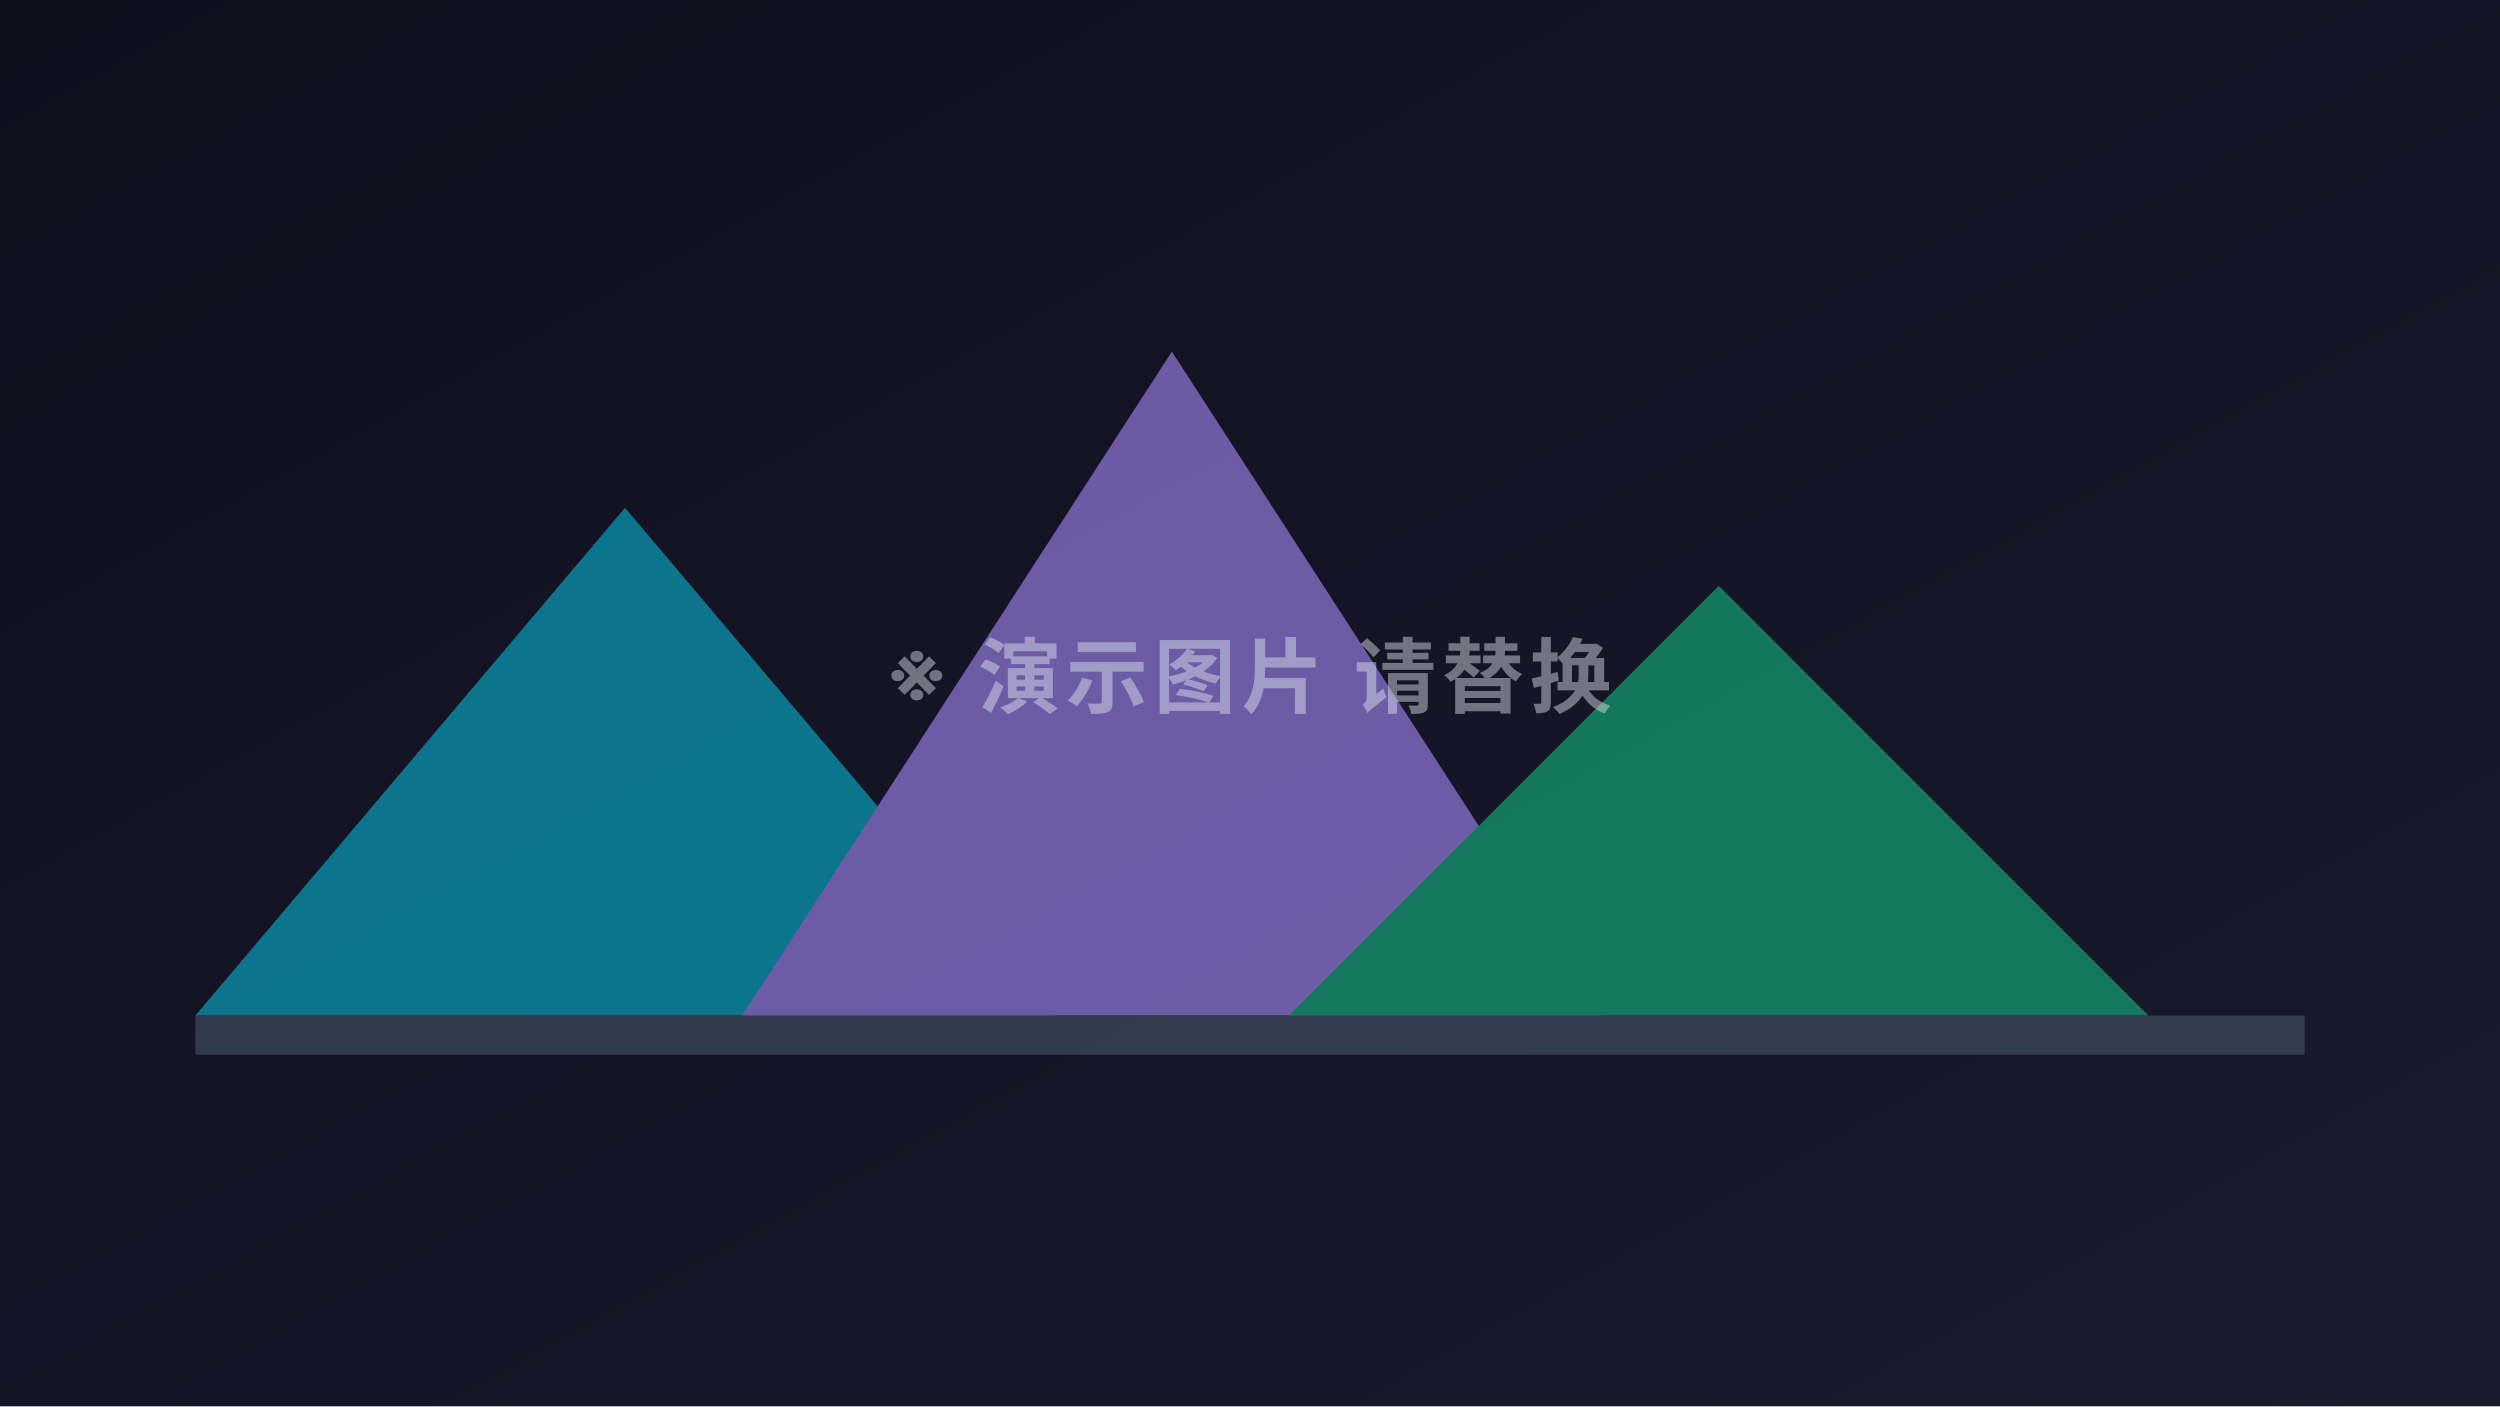
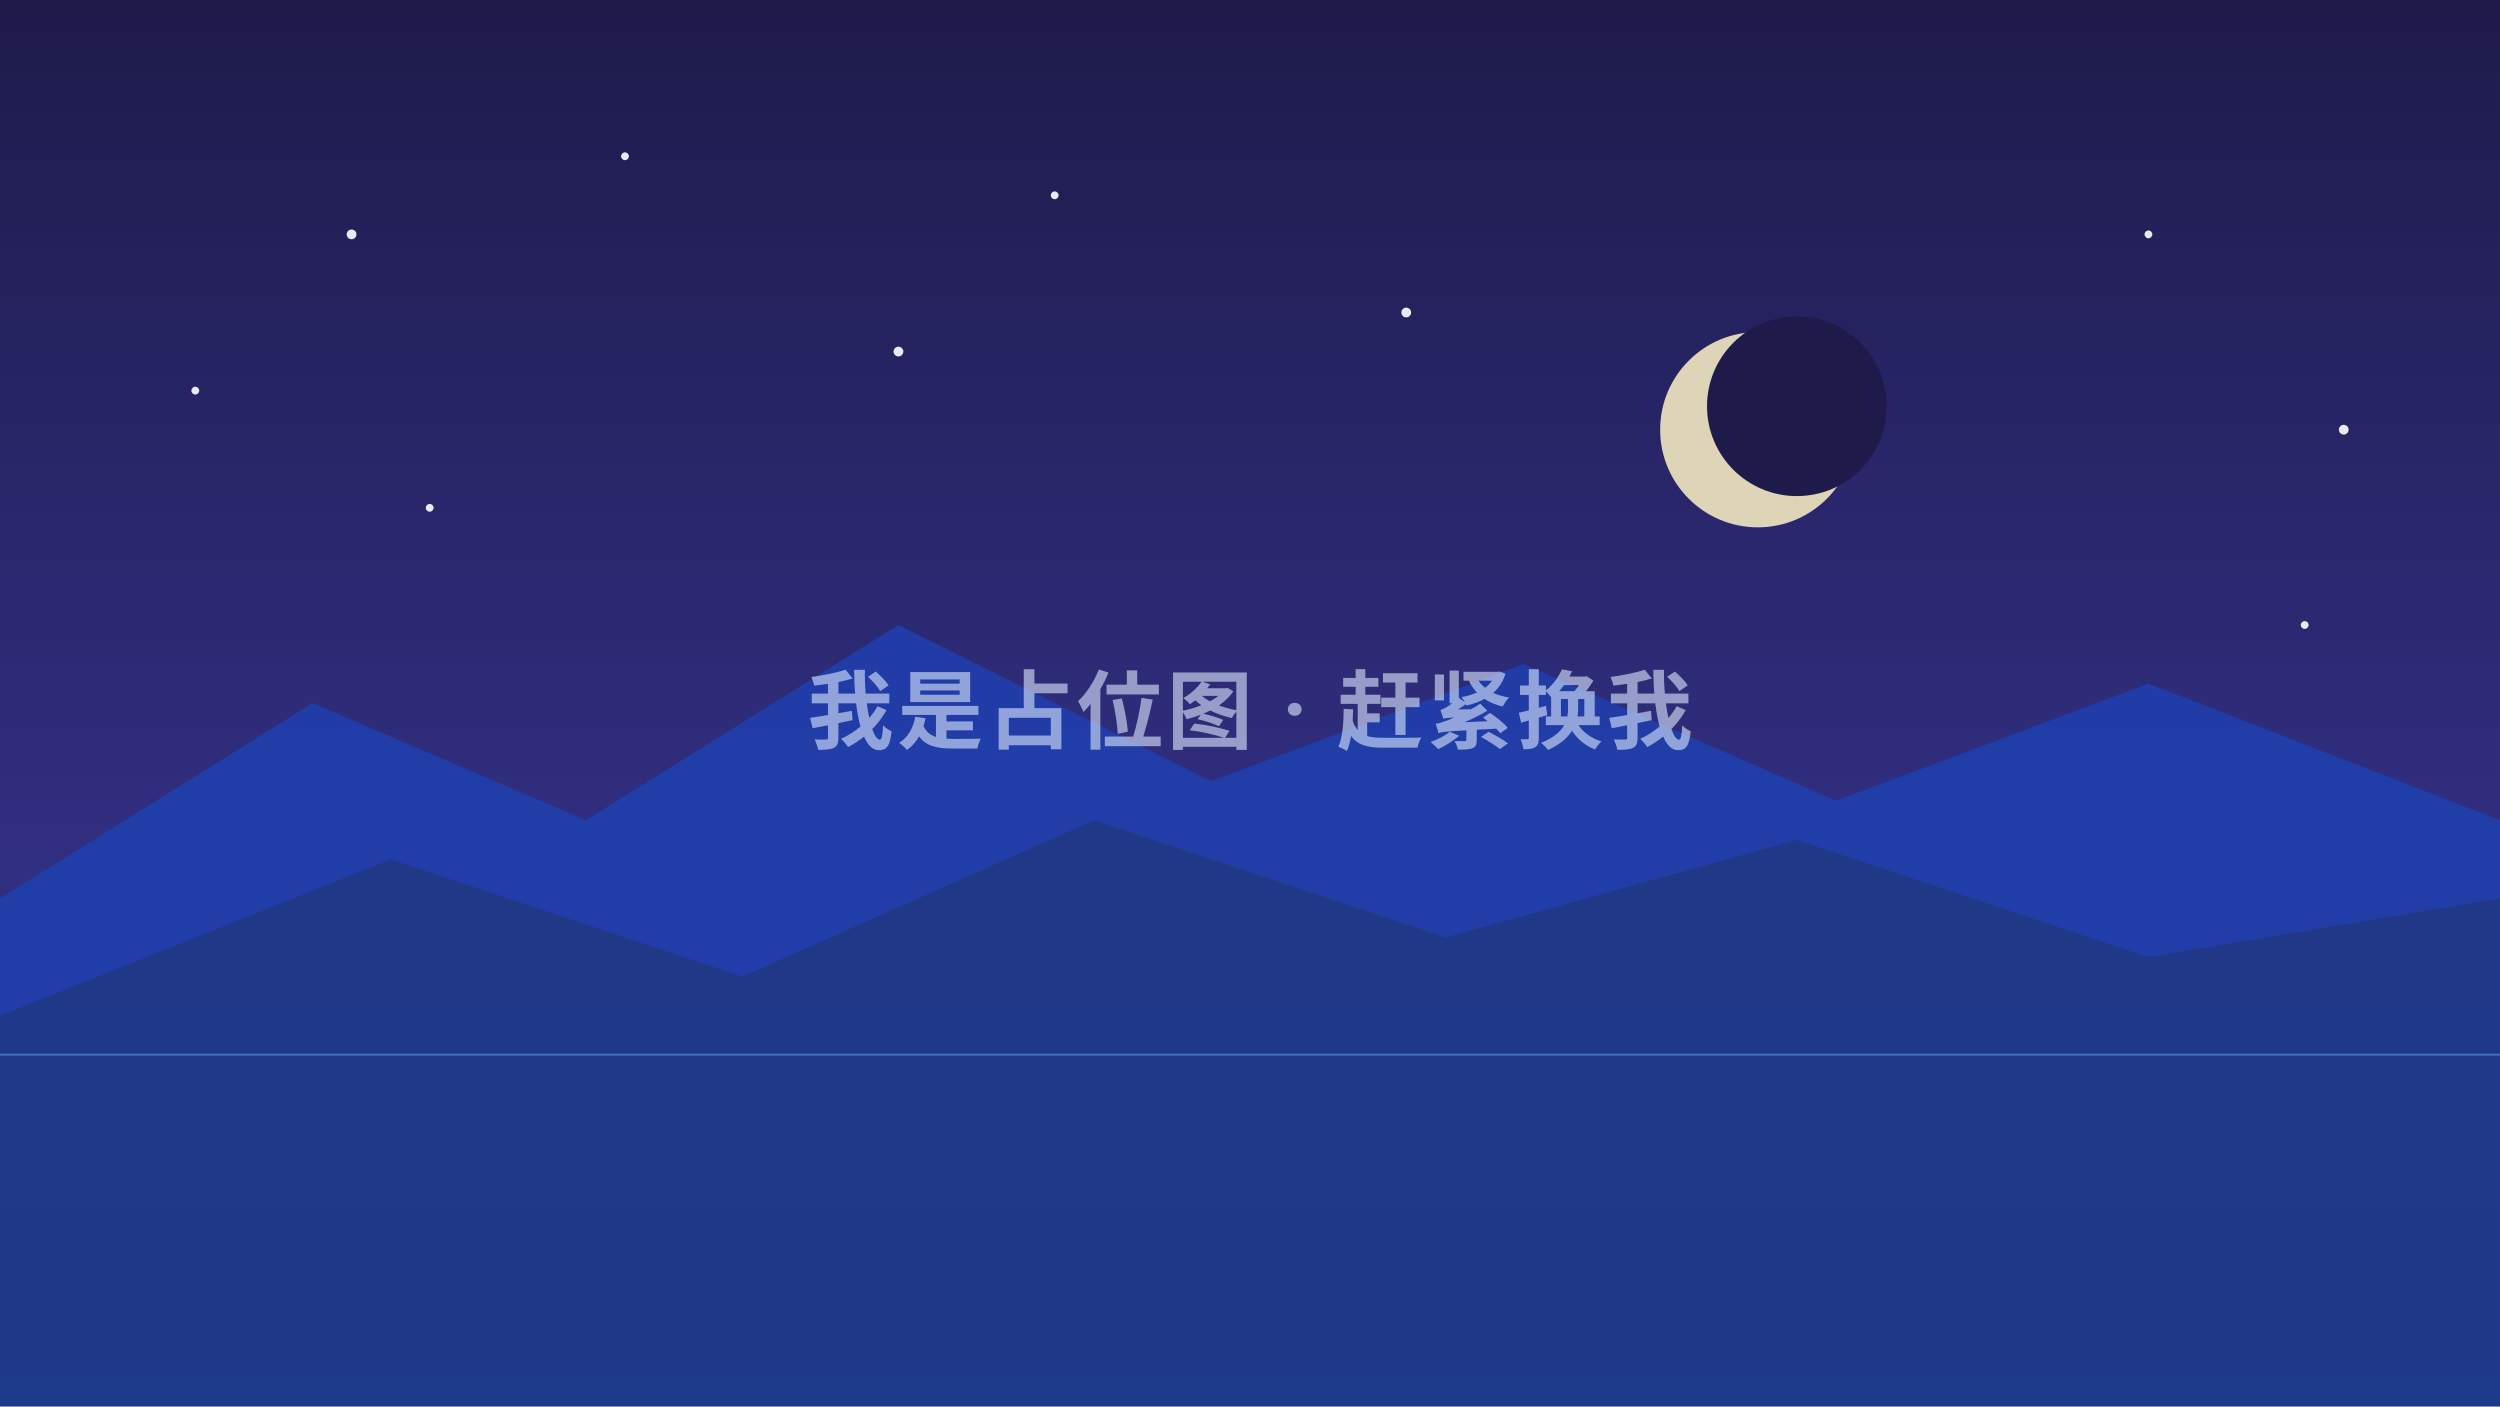
<svg xmlns="http://www.w3.org/2000/svg" viewBox="0 0 1280 720" width="1280" height="720">
  <defs>
-     <linearGradient id="bg" x1="0" y1="0" x2="1" y2="1">
-       <stop offset="0%" stop-color="#0F0F1E" />
-       <stop offset="100%" stop-color="#1A1A2E" />
+     <linearGradient id="sky" x1="0" y1="0" x2="0" y2="1">
+       <stop offset="0%" stop-color="#1E1B4B" />
+       <stop offset="60%" stop-color="#312E81" />
+       <stop offset="100%" stop-color="#1E3A8A" />
    </linearGradient>
  </defs>
-   <rect width="1280" height="720" fill="url(#bg)" />
+   <rect width="1280" height="720" fill="url(#sky)" />
+   <g opacity="0.85">
+     <path d="M 0 460 L 160 360 L 300 420 L 460 320 L 620 400 L 780 340 L 940 410 L 1100 350 L 1280 420 L 1280 720 L 0 720 Z" fill="#1E40AF" />
+     <path d="M 0 520 L 200 440 L 380 500 L 560 420 L 740 480 L 920 430 L 1100 490 L 1280 460 L 1280 720 L 0 720 Z" fill="#1E3A8A" />
+   </g>
+   <line x1="0" y1="540" x2="1280" y2="540" stroke="#60A5FA" stroke-width="1" opacity="0.5" />
+   <circle cx="900" cy="220" r="50" fill="#FEF3C7" opacity="0.85" />
+   <circle cx="920" cy="208" r="46" fill="#1E1B4B" />
+   <g fill="#FFFFFF" opacity="0.9">
+     <circle cx="180" cy="120" r="2.5" />
+     <circle cx="320" cy="80" r="2" />
+     <circle cx="460" cy="180" r="2.5" />
+     <circle cx="220" cy="260" r="2" />
+     <circle cx="540" cy="100" r="2" />
+     <circle cx="720" cy="160" r="2.5" />
+     <circle cx="1100" cy="120" r="2" />
+     <circle cx="1200" cy="220" r="2.5" />
+     <circle cx="1180" cy="320" r="2" />
+     <circle cx="100" cy="200" r="2" />
+   </g>
  <g opacity="0.6">
-     <polygon points="100,520 320,260 540,520" fill="#06B6D4" />
-     <polygon points="380,520 600,180 820,520" fill="#A78BFA" />
-     <polygon points="660,520 880,300 1100,520" fill="#10B981" />
-     <rect x="100" y="520" width="1080" height="20" fill="#475569" />
-   </g>
-   <g opacity="0.45">
-     <text x="640" y="360" text-anchor="middle" font-family="-apple-system,Segoe UI,Roboto,PingFang SC,Microsoft YaHei,sans-serif" font-size="42" font-weight="700" fill="#E2E8F0" letter-spacing="3">
-       ※ 演示图片 请替换
+     <text x="640" y="380" text-anchor="middle" font-family="-apple-system,Segoe UI,Roboto,PingFang SC,Microsoft YaHei,sans-serif" font-size="44" font-weight="700" fill="#DBEAFE" letter-spacing="2">
+       我是占位图 · 赶紧换我
    </text>
  </g>
</svg>
